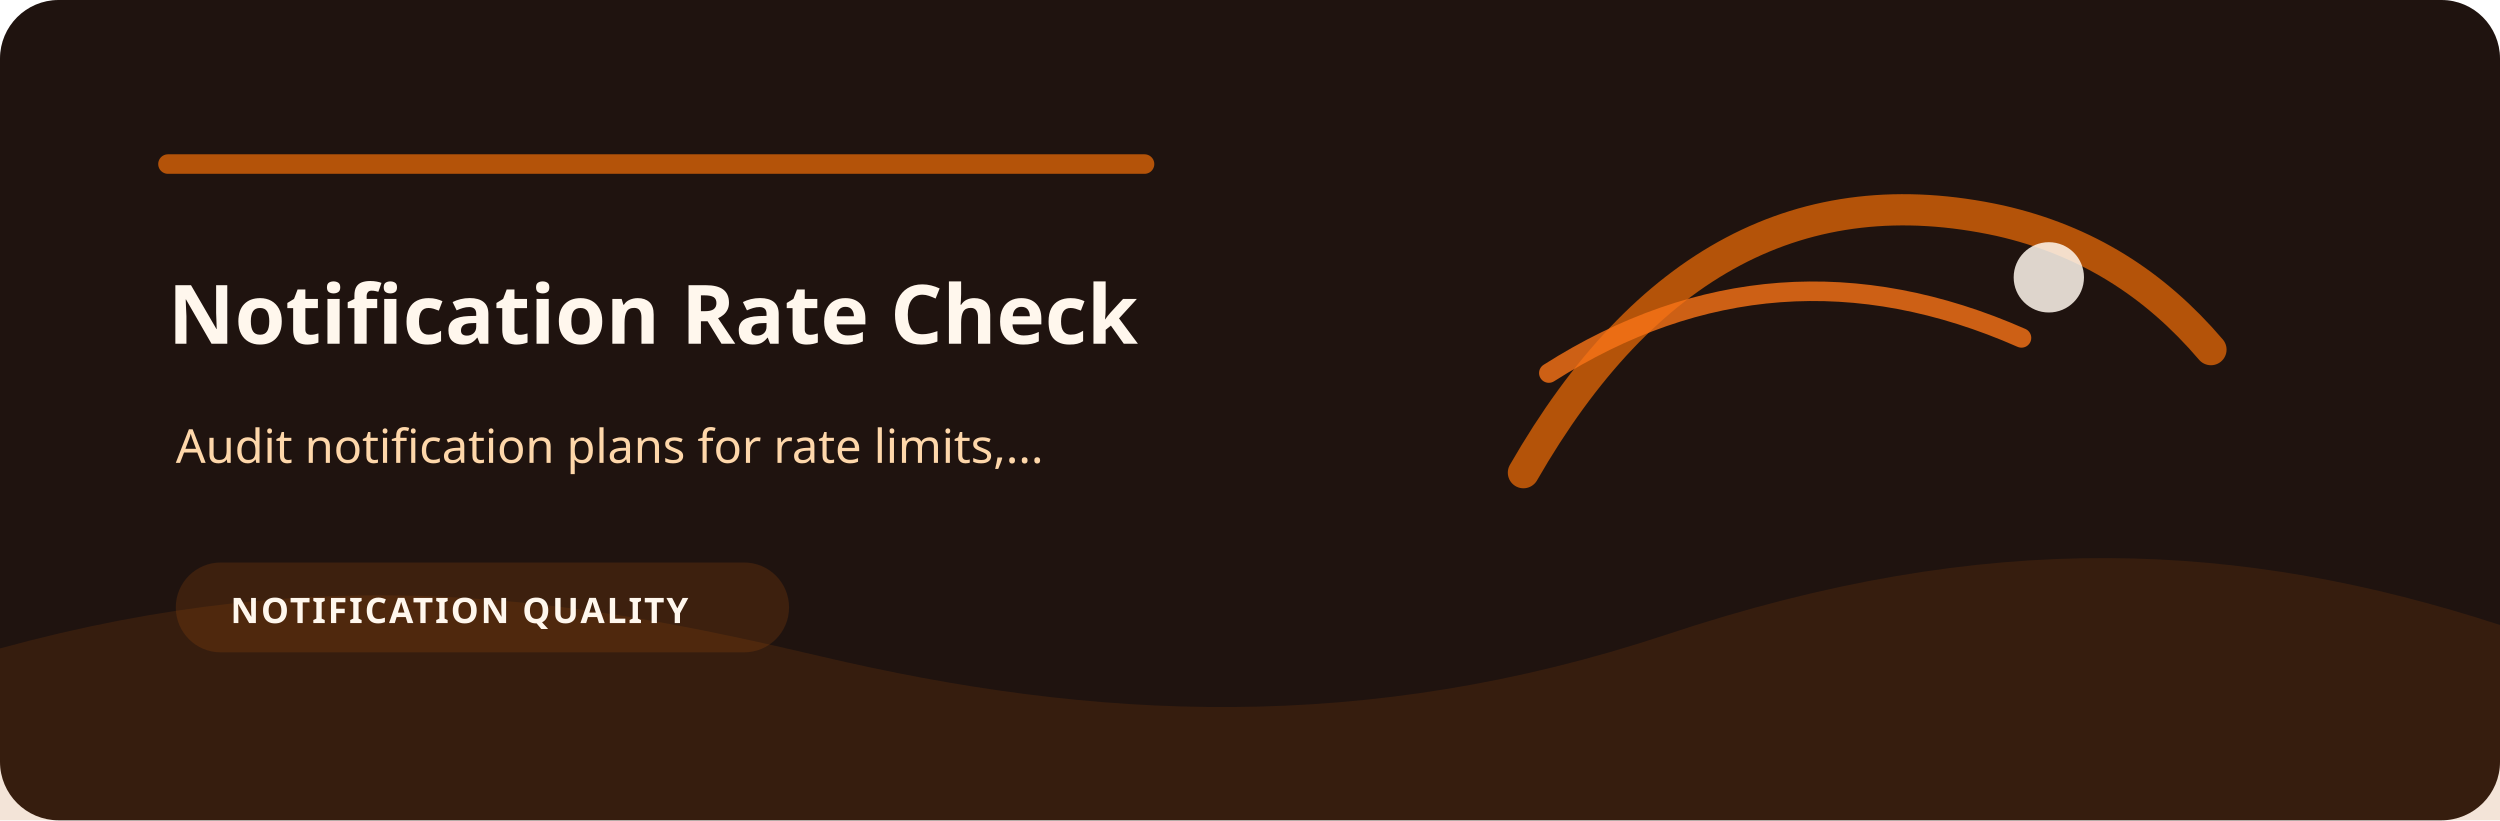
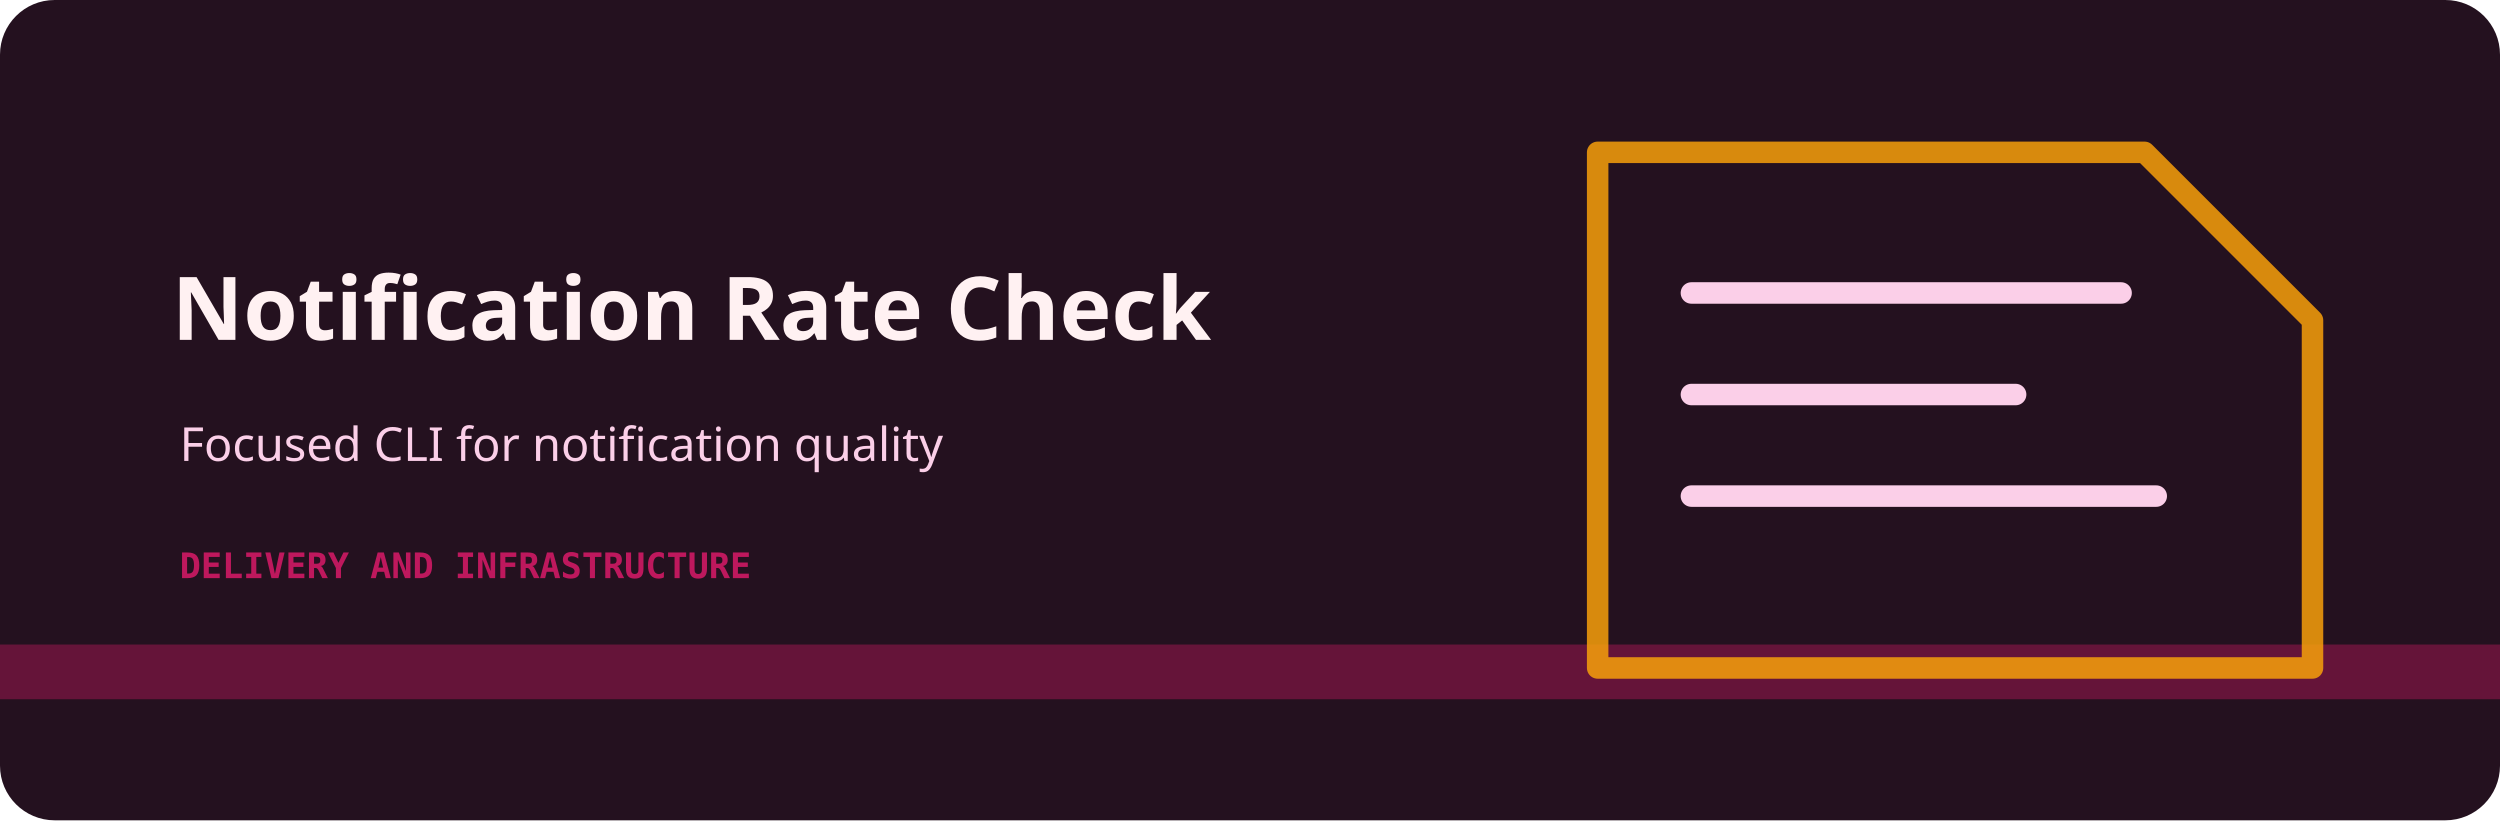
- <svg xmlns="http://www.w3.org/2000/svg" width="1280" height="420" viewBox="0 0 1280 420" fill="none" role="img" aria-label="Notification Rate Check project cover">
-   <rect width="1280" height="420" rx="30" fill="#1f130f" />
-   <path d="M0 332C168 286 293 306 420 336C560 369 699 376 853 325C1018 270 1148 277 1280 320V420H0V332Z" fill="#b45309" opacity=".16" />
-   <path d="M86 84h500" stroke="#b45309" stroke-width="10" stroke-linecap="round" />
-   <text x="86" y="176" fill="#fff7ed" font-family="Sora, ui-sans-serif, system-ui" font-size="42" font-weight="800">Notification Rate Check</text>
-   <text x="90" y="237" fill="#fed7aa" font-family="Sora, ui-sans-serif, system-ui" font-size="24" font-weight="500">Audit notification plans for rate limits,...</text>
-   <rect x="90" y="288" width="314" height="46" rx="23" fill="#b45309" opacity=".20" />
-   <text x="118" y="319" fill="#fff7ed" font-family="Sora, ui-sans-serif, system-ui" font-size="18" font-weight="800" letter-spacing="1">NOTIFICATION QUALITY</text>
-   <path d="M780 242c62-108 143-151 244-129 44 10 79 32 108 66" fill="none" stroke="#b45309" stroke-width="16" stroke-linecap="round" />
-   <path d="M793 191c77-49 158-55 242-18" fill="none" stroke="#f97316" stroke-width="10" stroke-linecap="round" opacity=".8" />
-   <circle cx="1049" cy="142" r="18" fill="#fff7ed" opacity=".85" />
+ <svg xmlns="http://www.w3.org/2000/svg" width="1280" height="420" viewBox="0 0 1280 420" fill="none" role="img" aria-label="Notification Rate Check cover">
+   <rect width="1280" height="420" rx="28" fill="#24111f" />
+   <path d="M0 344h1280" stroke="#be185d" stroke-width="28" opacity=".42" />
+   <path d="M818 78l280 0 86 86v178H818z" fill="none" stroke="#f59e0b" stroke-width="11" stroke-linejoin="round" opacity=".86" />
+   <path d="M866 150h220M866 202h166M866 254h238" stroke="#fbcfe8" stroke-width="11" stroke-linecap="round" />
+   <text x="88" y="174" fill="#fff1f2" font-family="DM Sans, ui-sans-serif, system-ui" font-size="45" font-weight="900">Notification Rate Check</text>
+   <text x="92" y="236" fill="#fbcfe8" font-family="DM Sans, ui-sans-serif, system-ui" font-size="24">Focused CLI for notification quality</text>
+   <text x="92" y="296" fill="#be185d" font-family="ui-monospace, SFMono-Regular, Menlo, monospace" font-size="18" font-weight="700">DELIVERY AND INFRASTRUCTURE</text>
</svg>
